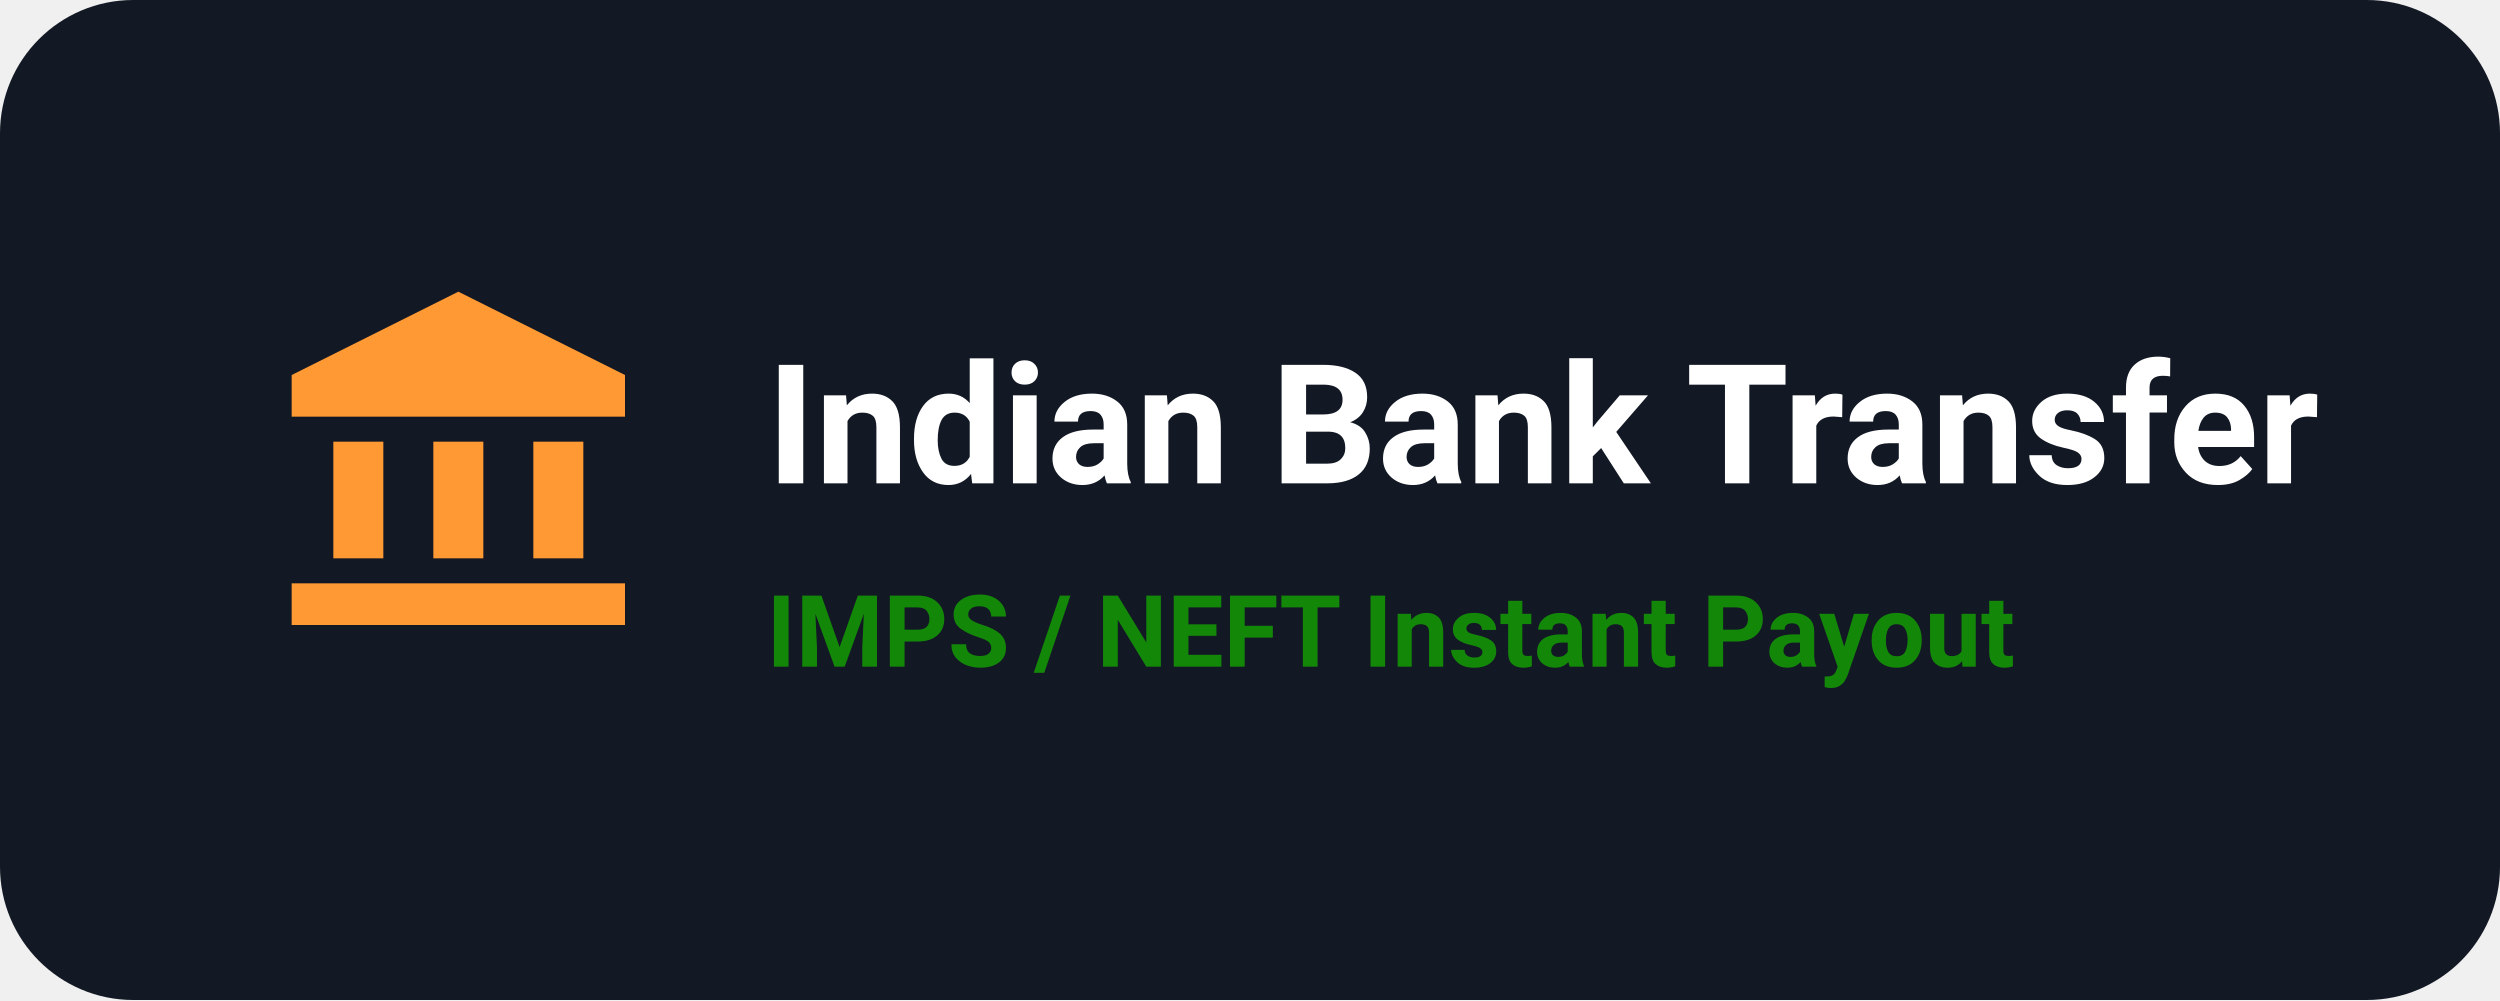
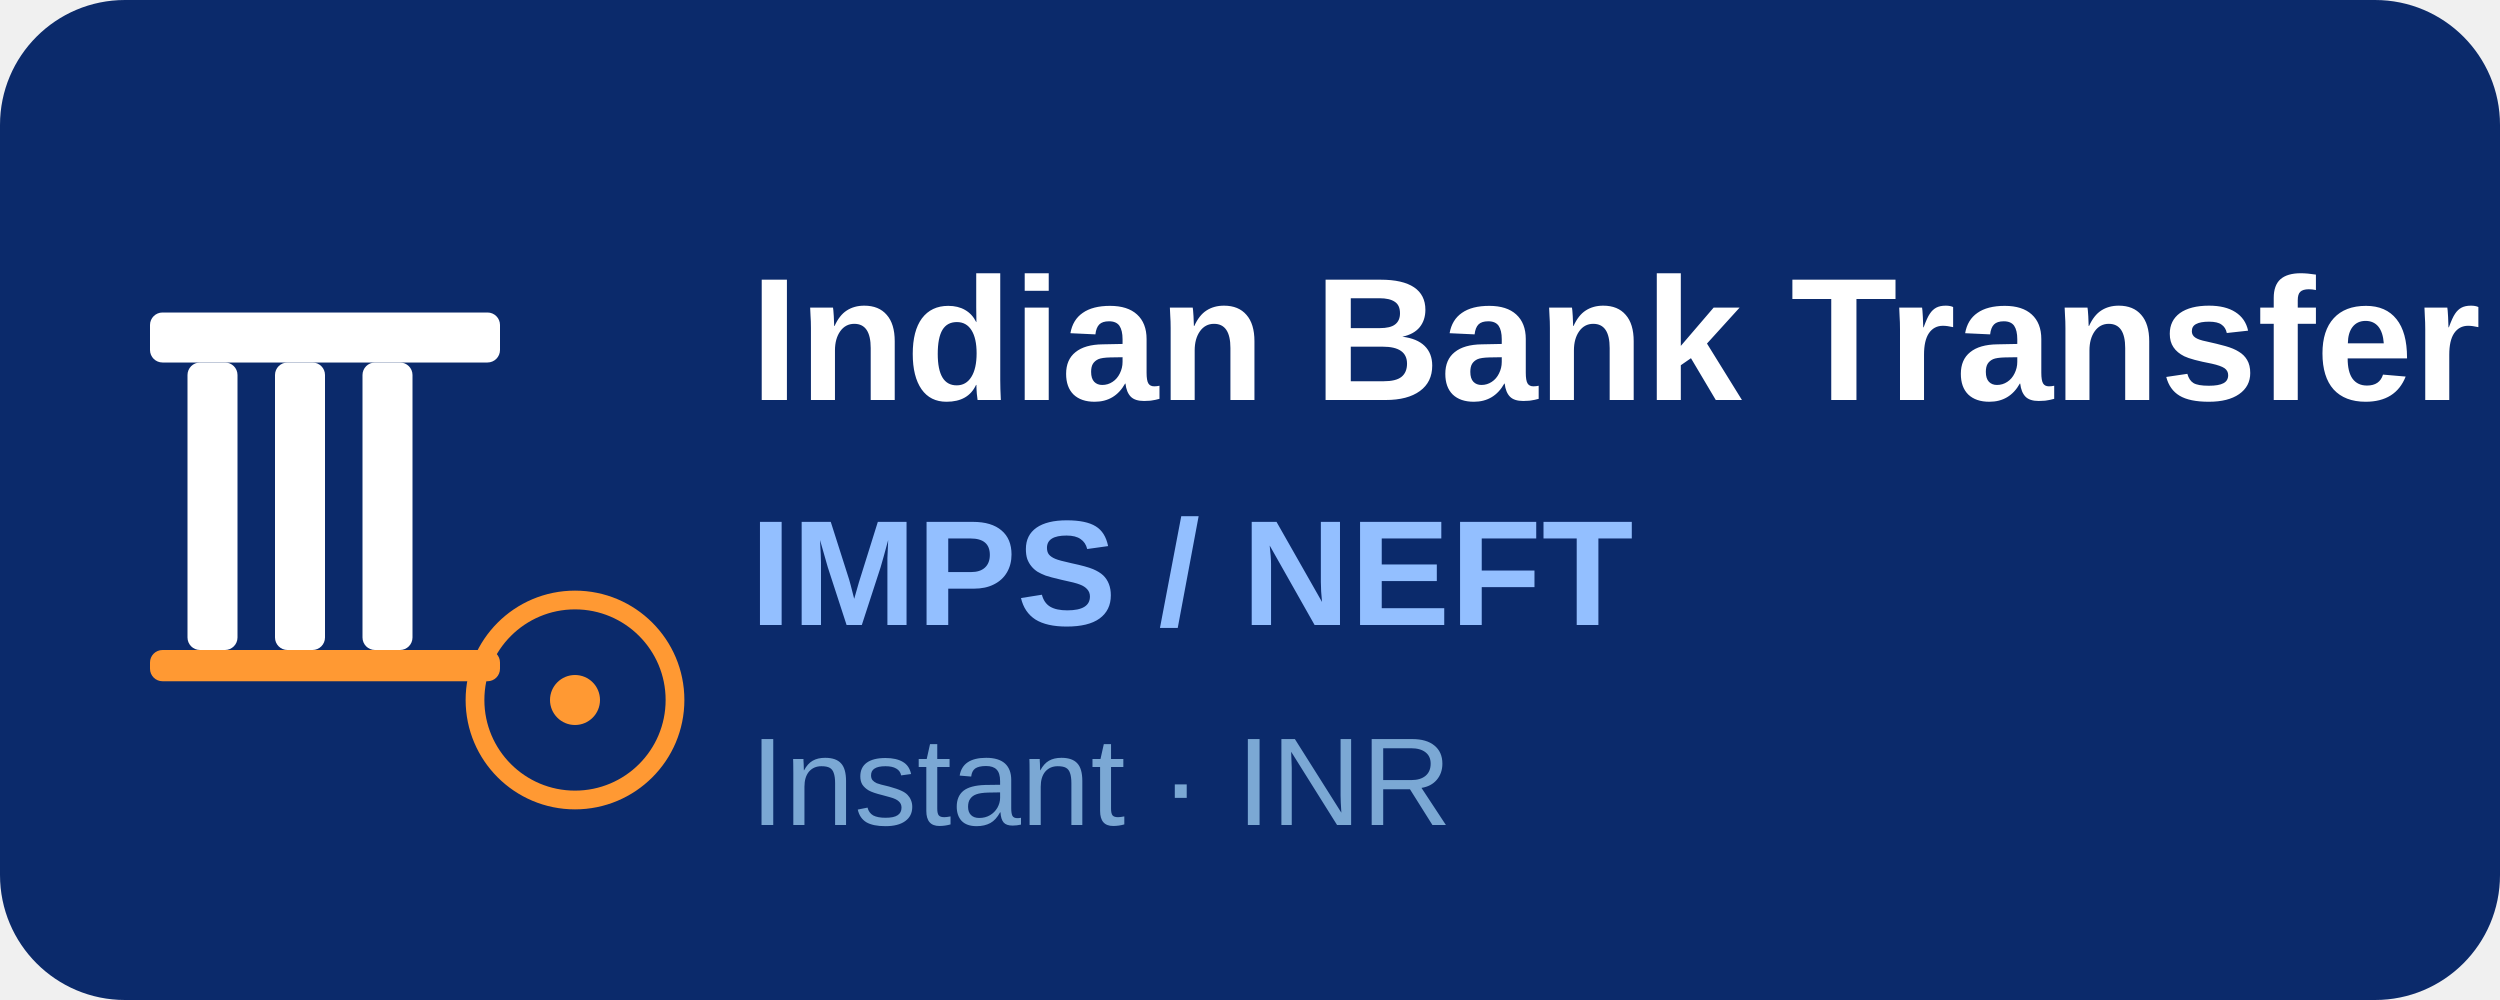
- <svg xmlns="http://www.w3.org/2000/svg" viewBox="0 0 300 120" fill="none">
-   <rect width="300" height="120" rx="16" fill="#121824" />
-   <path d="M35 75 H75 V70 H35 V75 Z M35 45 L55 35 L75 45 V50 H35 V45 Z M40 53 H46 V67 H40 V53 Z M52 53 H58 V67 H52 V53 Z M64 53 H70 V67 H64 V53 Z" fill="#FF9933" />
-   <text x="92" y="58" font-family="-apple-system, BlinkMacSystemFont, 'Segoe UI', Roboto, sans-serif" font-weight="700" font-size="20" fill="#FFFFFF">Indian Bank Transfer</text>
-   <text x="92" y="80" font-family="-apple-system, BlinkMacSystemFont, 'Segoe UI', Roboto, sans-serif" font-weight="600" font-size="12" fill="#138808">IMPS / NEFT Instant Payout</text>
+ <svg xmlns="http://www.w3.org/2000/svg" viewBox="0 0 200 80" fill="none">
+   <rect width="200" height="80" rx="10" fill="#0B2A6B" />
+   <rect x="12" y="52" width="28" height="2.5" rx="1" fill="#FF9933" />
+   <rect x="12" y="25" width="28" height="4" rx="1" fill="#FFFFFF" />
+   <rect x="15" y="29" width="4" height="23" rx="1" fill="#FFFFFF" />
+   <rect x="22" y="29" width="4" height="23" rx="1" fill="#FFFFFF" />
+   <rect x="29" y="29" width="4" height="23" rx="1" fill="#FFFFFF" />
+   <circle cx="46" cy="56" r="8" fill="none" stroke="#FF9933" stroke-width="1.5" />
+   <circle cx="46" cy="56" r="2" fill="#FF9933" />
+   <text x="60" y="32" font-family="-apple-system, BlinkMacSystemFont, 'Helvetica Neue', Arial, sans-serif" font-weight="700" font-size="14" fill="#FFFFFF">Indian Bank Transfer</text>
+   <text x="60" y="50" font-family="-apple-system, BlinkMacSystemFont, 'Helvetica Neue', Arial, sans-serif" font-weight="600" font-size="12" fill="#93BFFF">IMPS / NEFT</text>
+   <text x="60" y="66" font-family="-apple-system, BlinkMacSystemFont, 'Helvetica Neue', Arial, sans-serif" font-weight="400" font-size="10" fill="#7BA8D4">Instant · INR</text>
</svg>
